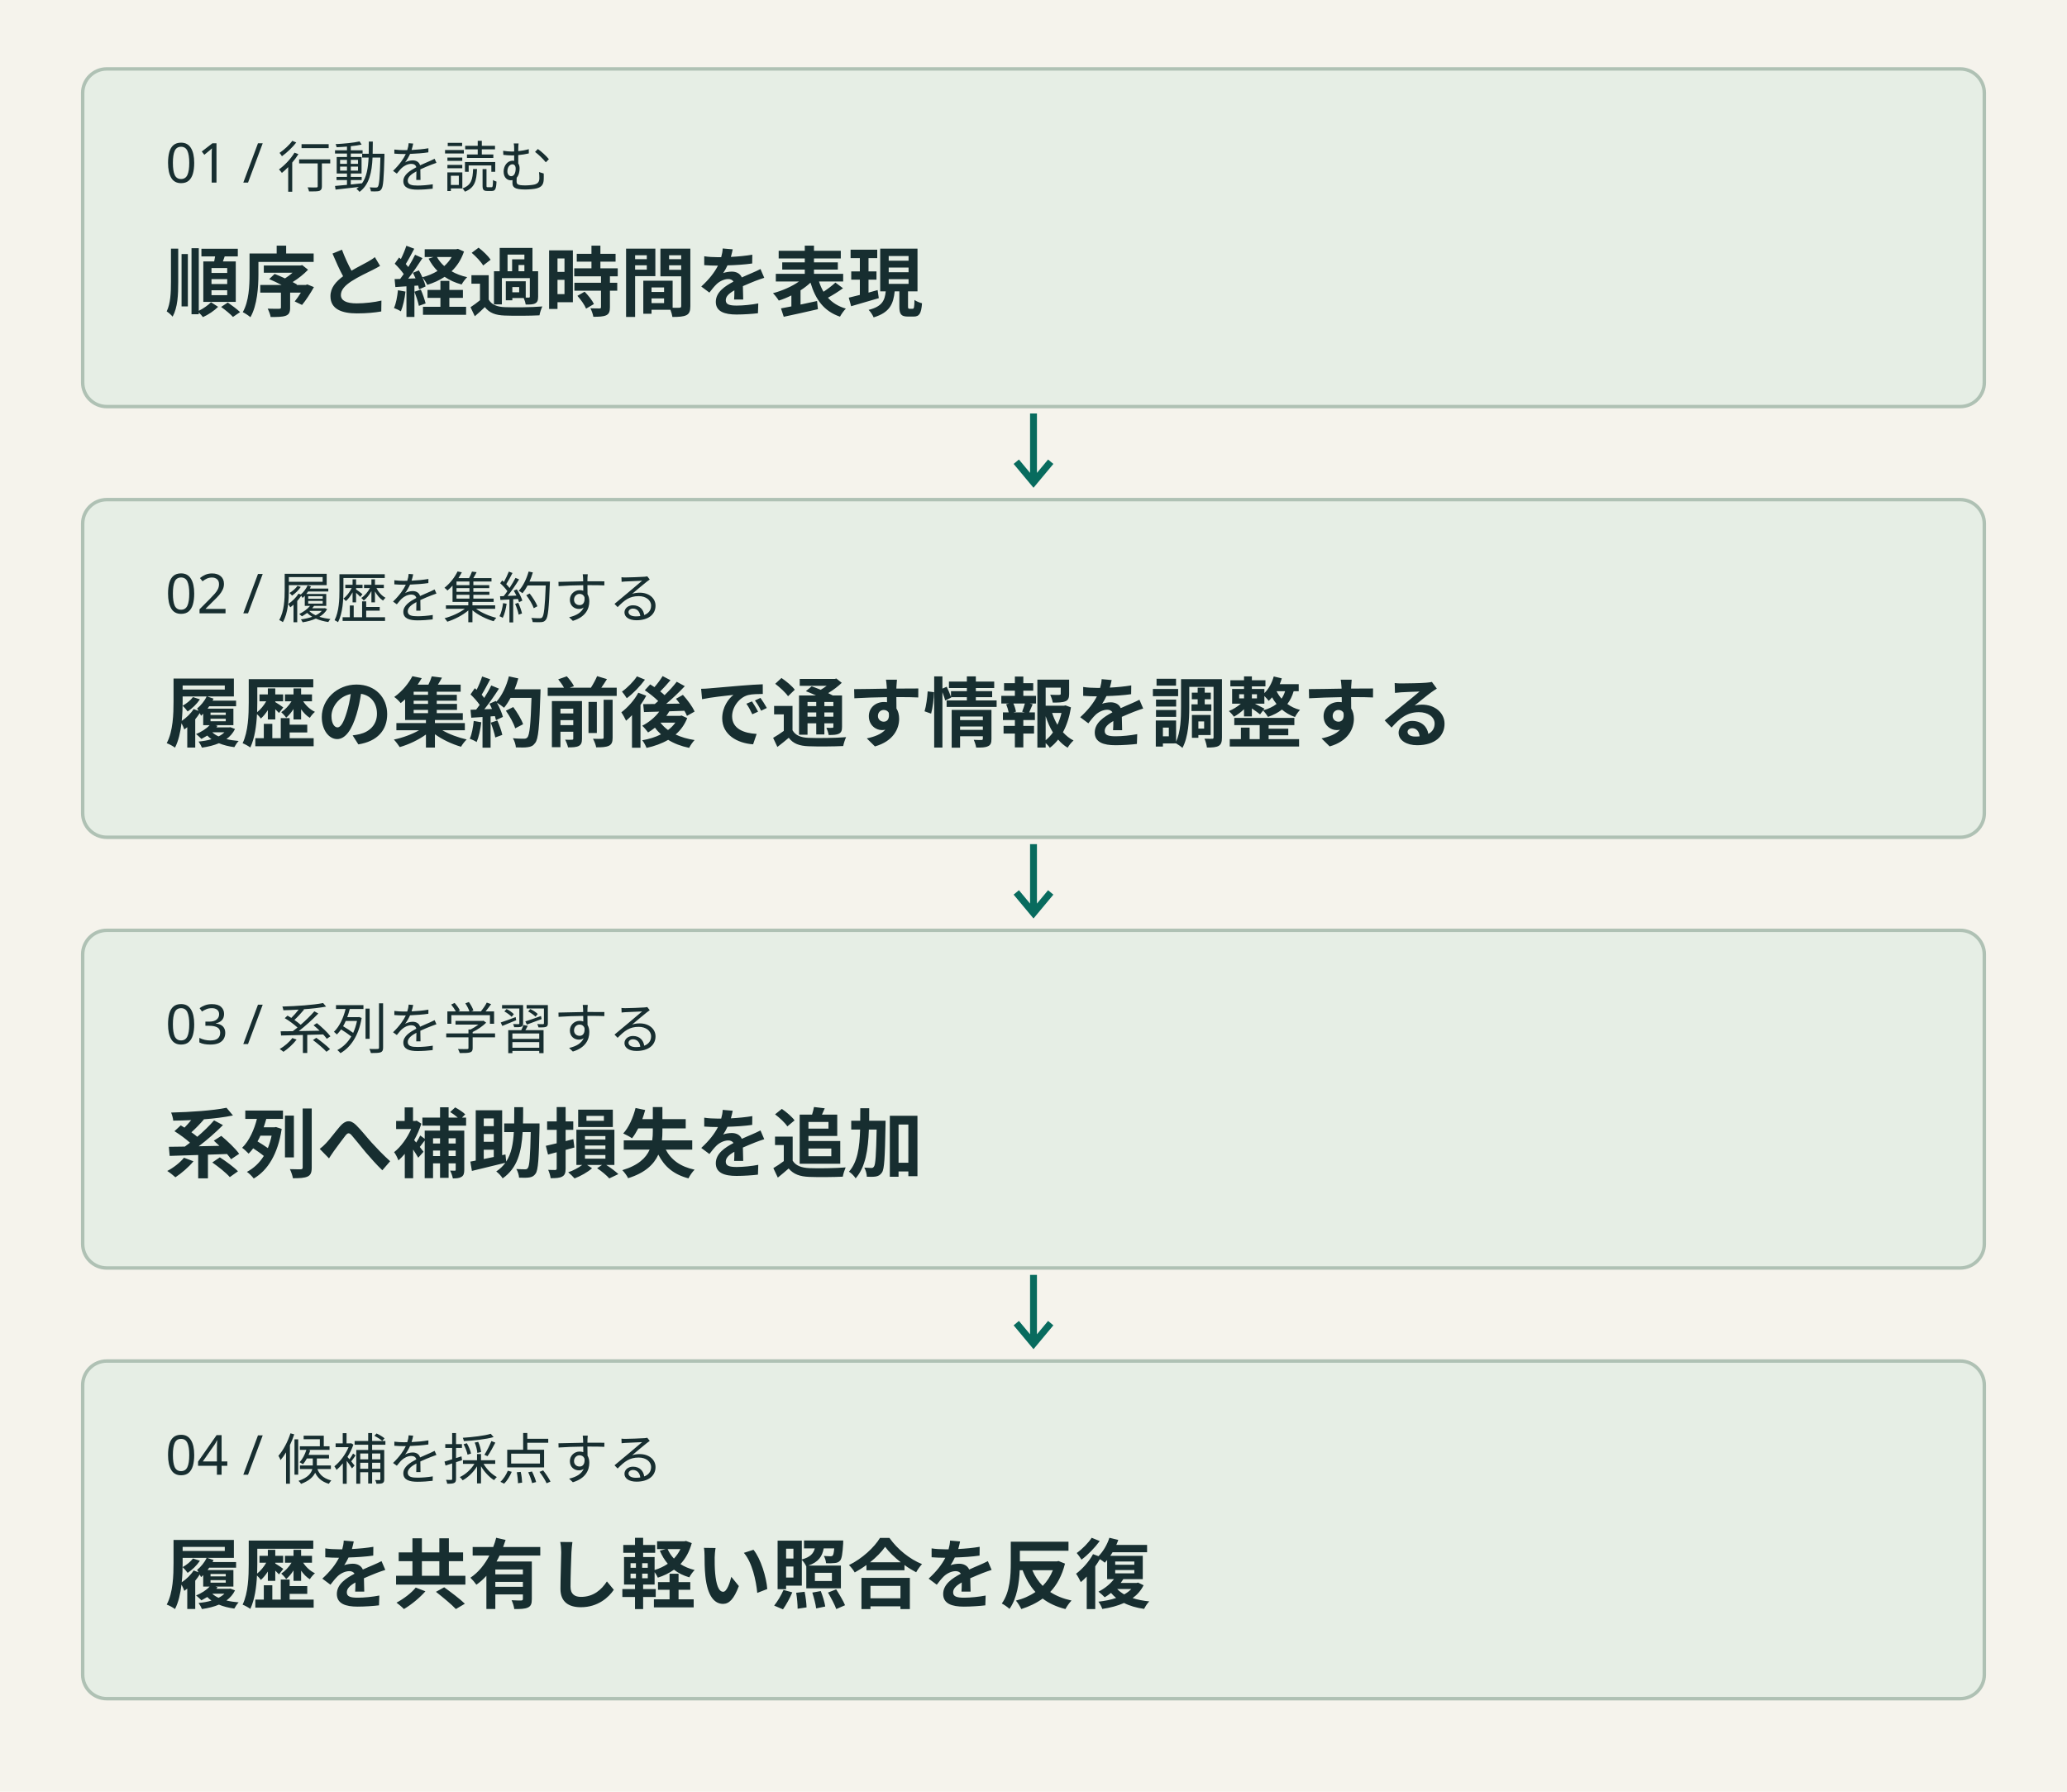
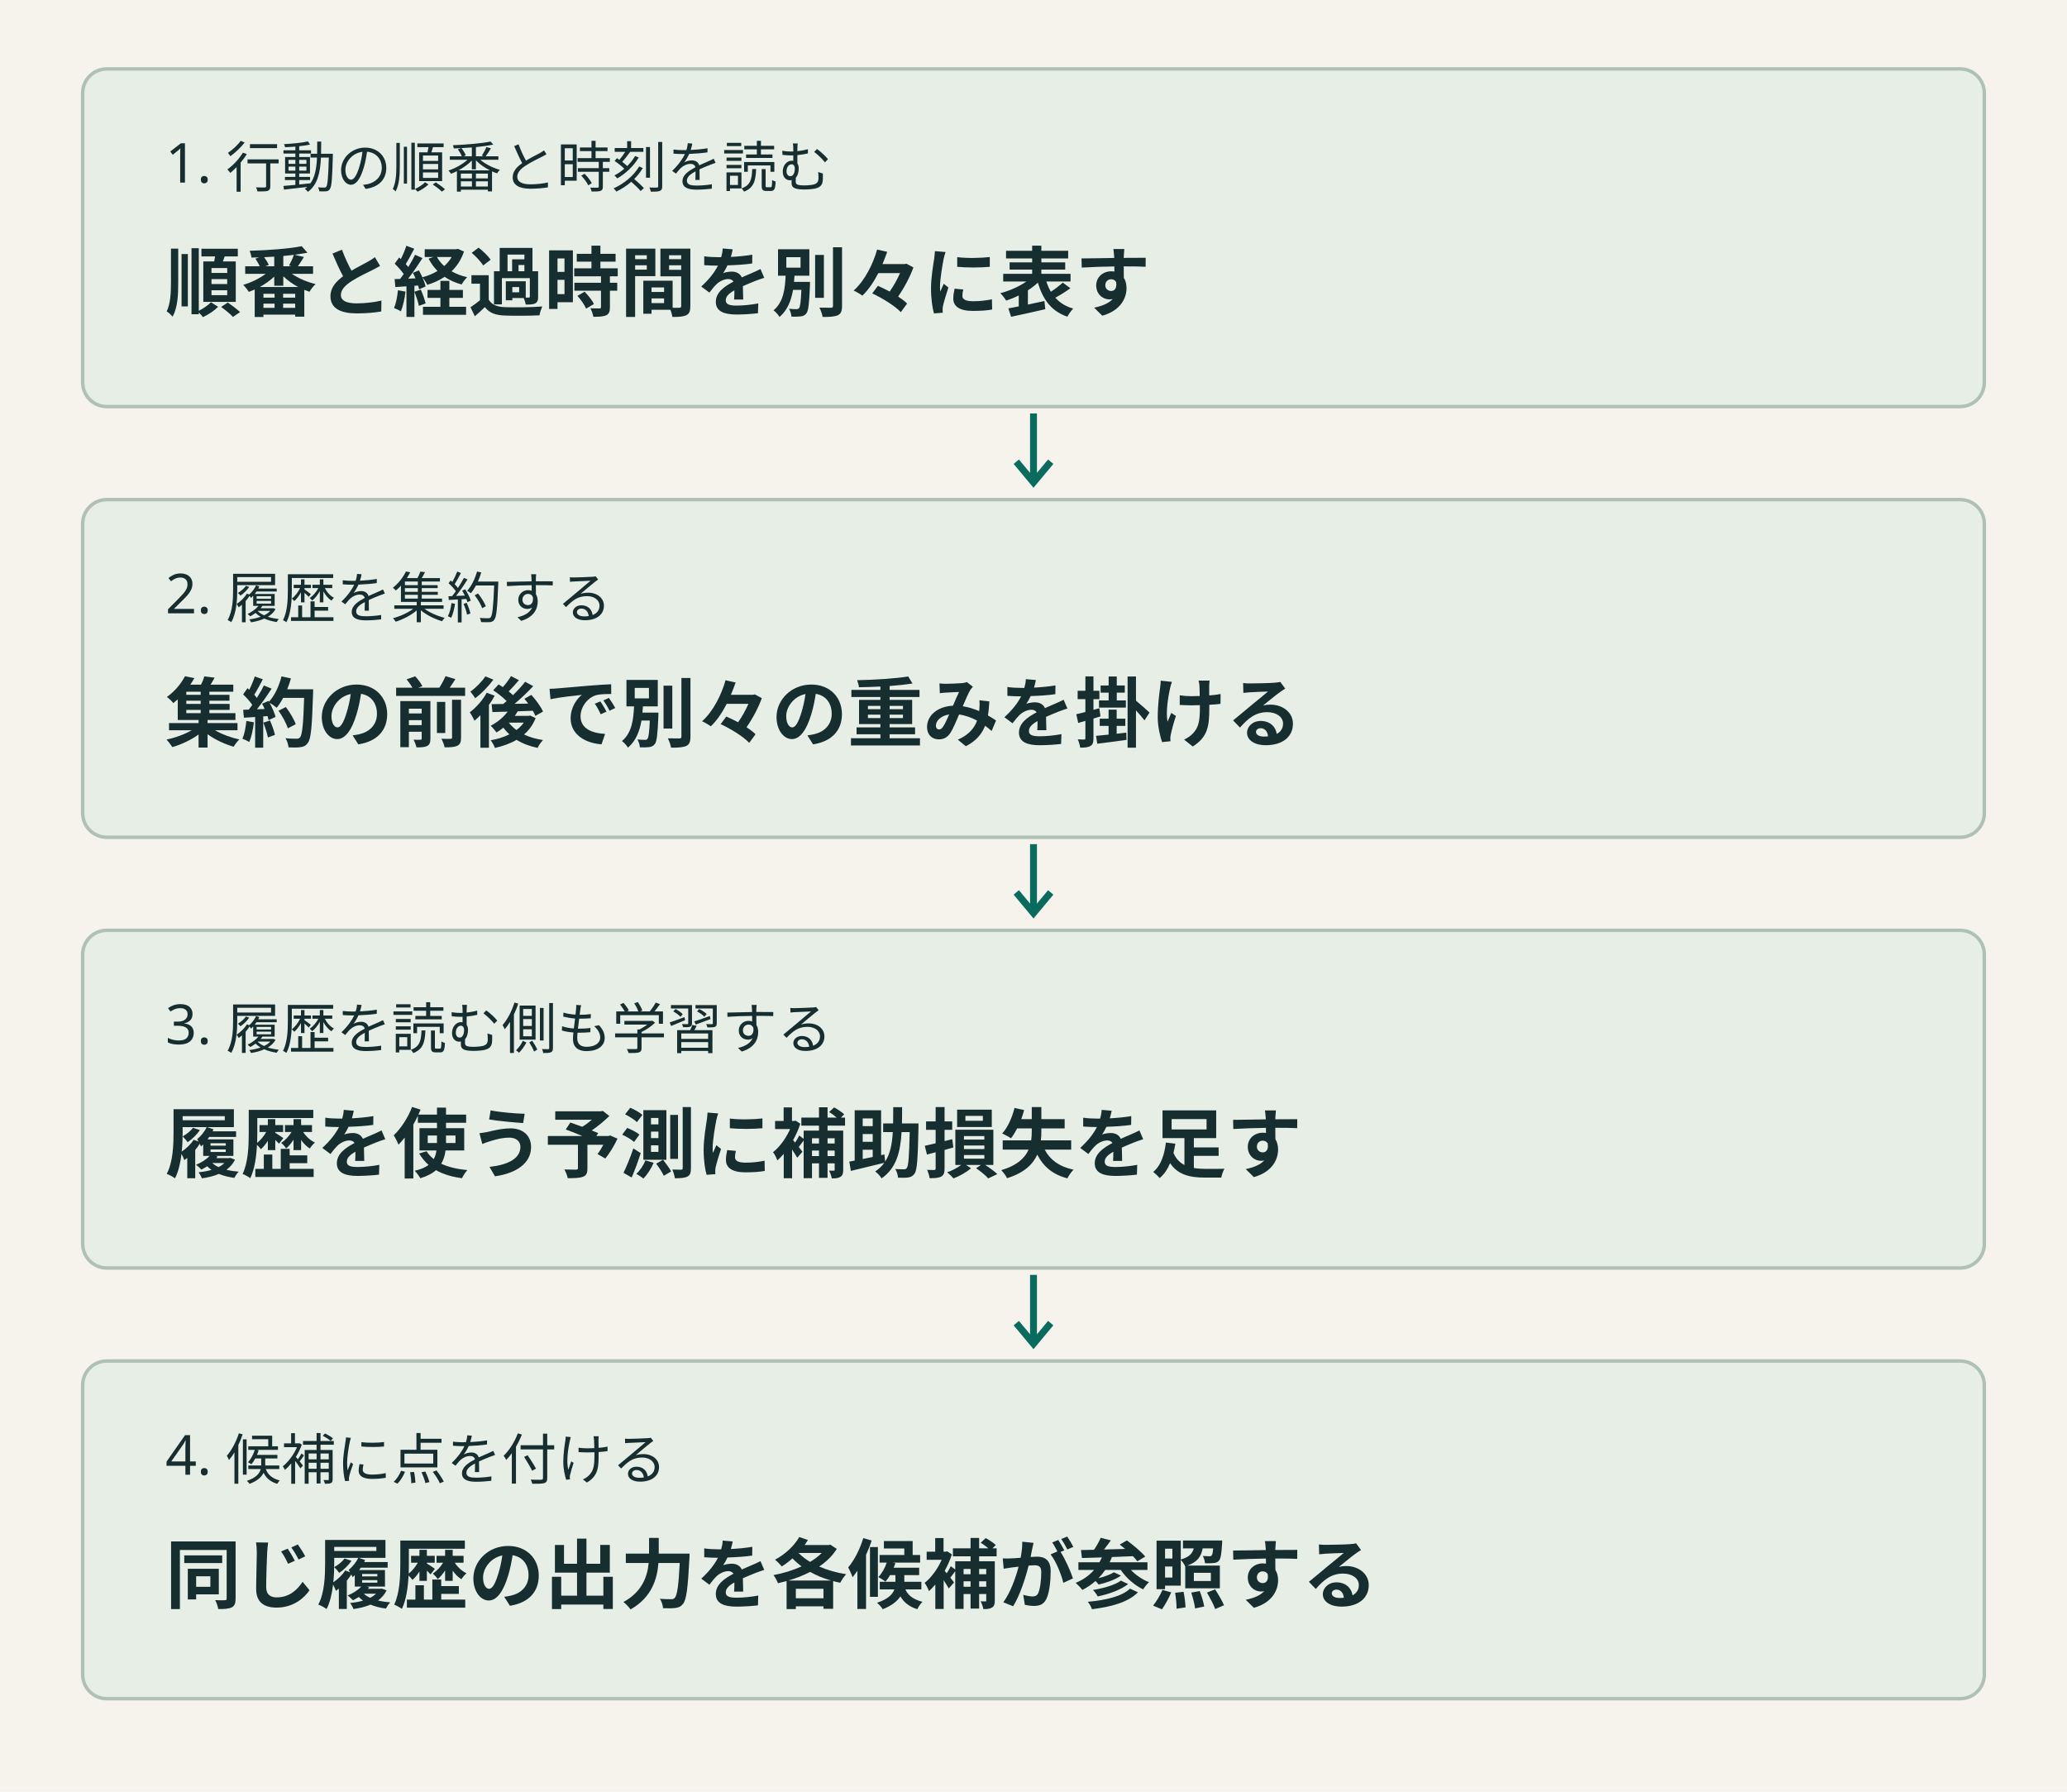
<svg xmlns="http://www.w3.org/2000/svg" viewBox="0 0 600 520" role="img" aria-labelledby="title">
  <rect width="600" height="520" fill="#f5f3ec" />
  <g font-family="sans-serif" fill="#172e30">
    <rect x="24" y="20" width="552" height="98" rx="7" fill="#e6eee5" stroke="#afc1b4" />
-     <text x="48" y="53" font-size="16">01 / 行動を読む</text>
-     <text x="48" y="90" font-size="22" font-weight="bold">順序と経過時間を表現</text>
+     <text x="48" y="53" font-size="16">1. 行動の順番と時刻を読む</text>
+     <text x="48" y="90" font-size="22" font-weight="bold">順番と経過時間を別々に表す</text>
    <path d="M300 120 v20 m-5 -6 l5 6 5 -6" fill="none" stroke="#086b5e" stroke-width="2" />
    <rect x="24" y="145" width="552" height="98" rx="7" fill="#e6eee5" stroke="#afc1b4" />
-     <text x="48" y="178" font-size="16">02 / 履歴を集約する</text>
-     <text x="48" y="215" font-size="22" font-weight="bold">履歴の集約前後で通す情報を調整する</text>
+     <text x="48" y="178" font-size="16">2. 履歴を集約する</text>
+     <text x="48" y="215" font-size="22" font-weight="bold">集約の前後で別々の重みを掛ける</text>
    <path d="M300 245 v20 m-5 -6 l5 6 5 -6" fill="none" stroke="#086b5e" stroke-width="2" />
    <rect x="24" y="270" width="552" height="98" rx="7" fill="#e6eee5" stroke="#afc1b4" />
-     <text x="48" y="303" font-size="16">03 / 系列を学習する</text>
-     <text x="48" y="340" font-size="22" font-weight="bold">系列へ補助損失を追加</text>
+     <text x="48" y="303" font-size="16">3. 履歴を読む側も学習する</text>
+     <text x="48" y="340" font-size="22" font-weight="bold">履歴を使う予測に補助損失を足す</text>
    <path d="M300 370 v20 m-5 -6 l5 6 5 -6" fill="none" stroke="#086b5e" stroke-width="2" />
    <rect x="24" y="395" width="552" height="98" rx="7" fill="#e6eee5" stroke="#afc1b4" />
-     <text x="48" y="428" font-size="16">04 / 候補を採点する</text>
-     <text x="48" y="465" font-size="22" font-weight="bold">履歴を共有し軽い照合を反復</text>
+     <text x="48" y="428" font-size="16">4. 候補に点を付ける</text>
+     <text x="48" y="465" font-size="22" font-weight="bold">同じ履歴の出力を各候補が参照する</text>
  </g>
</svg>
